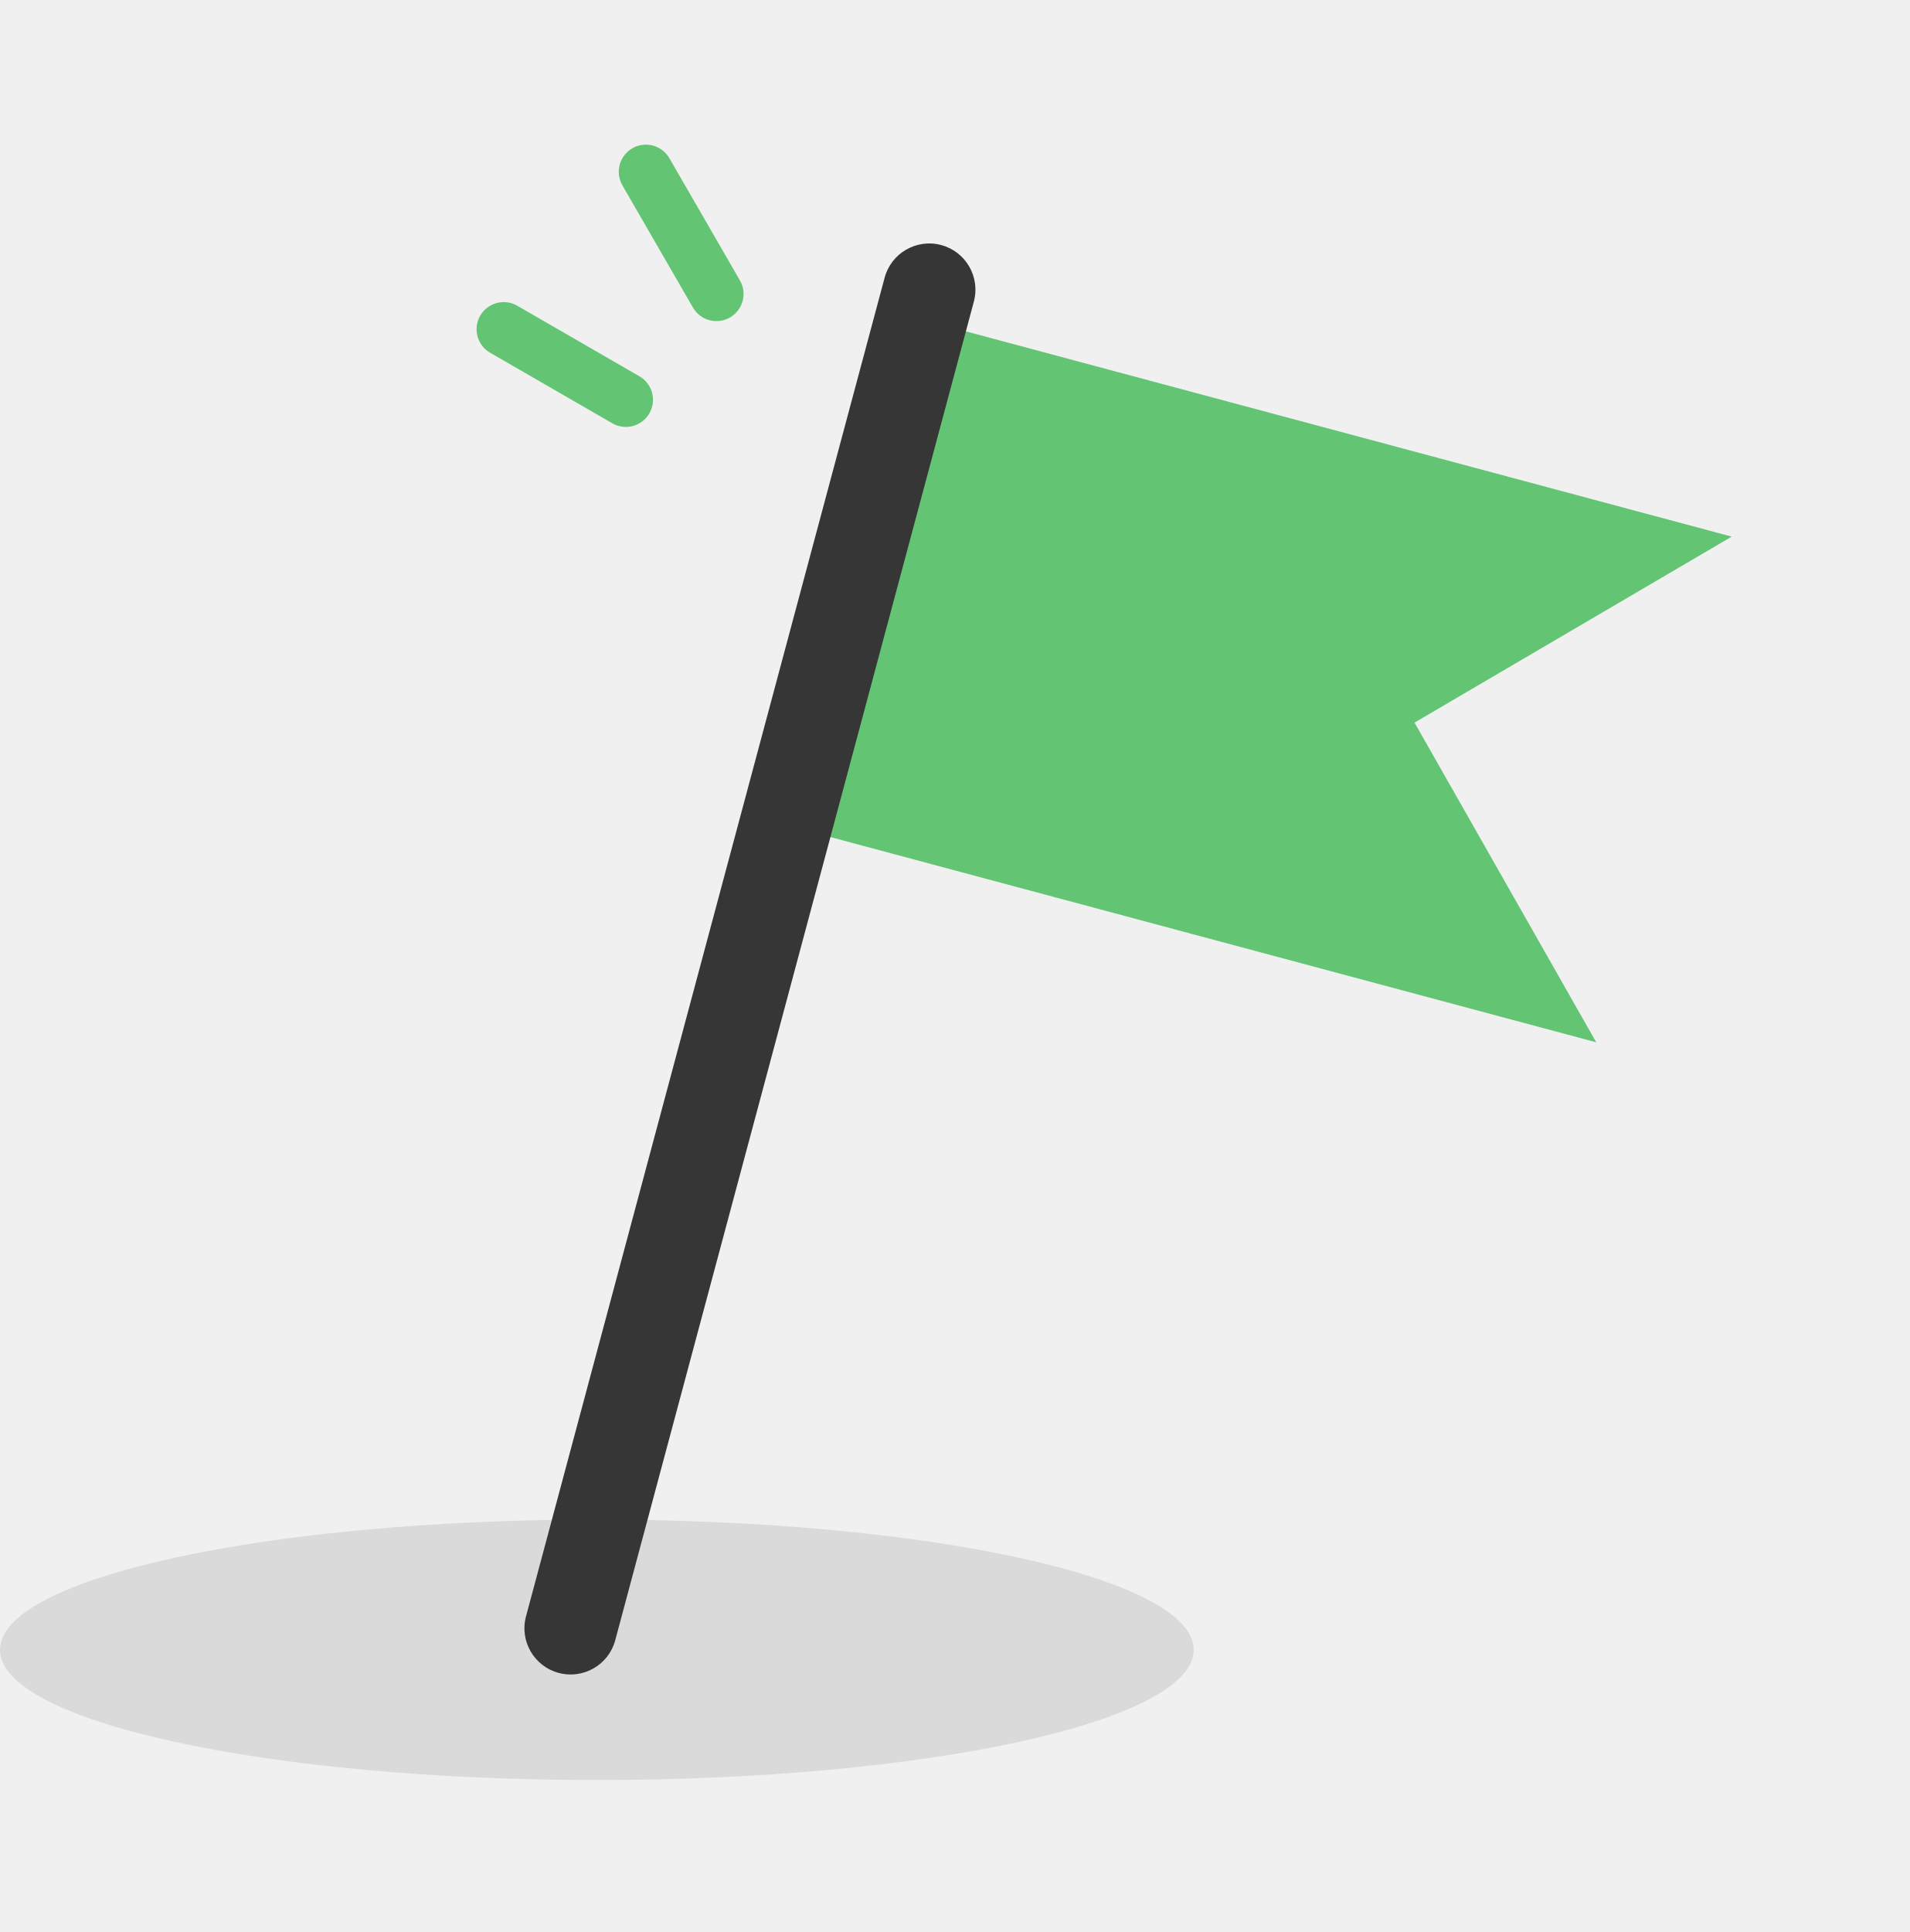
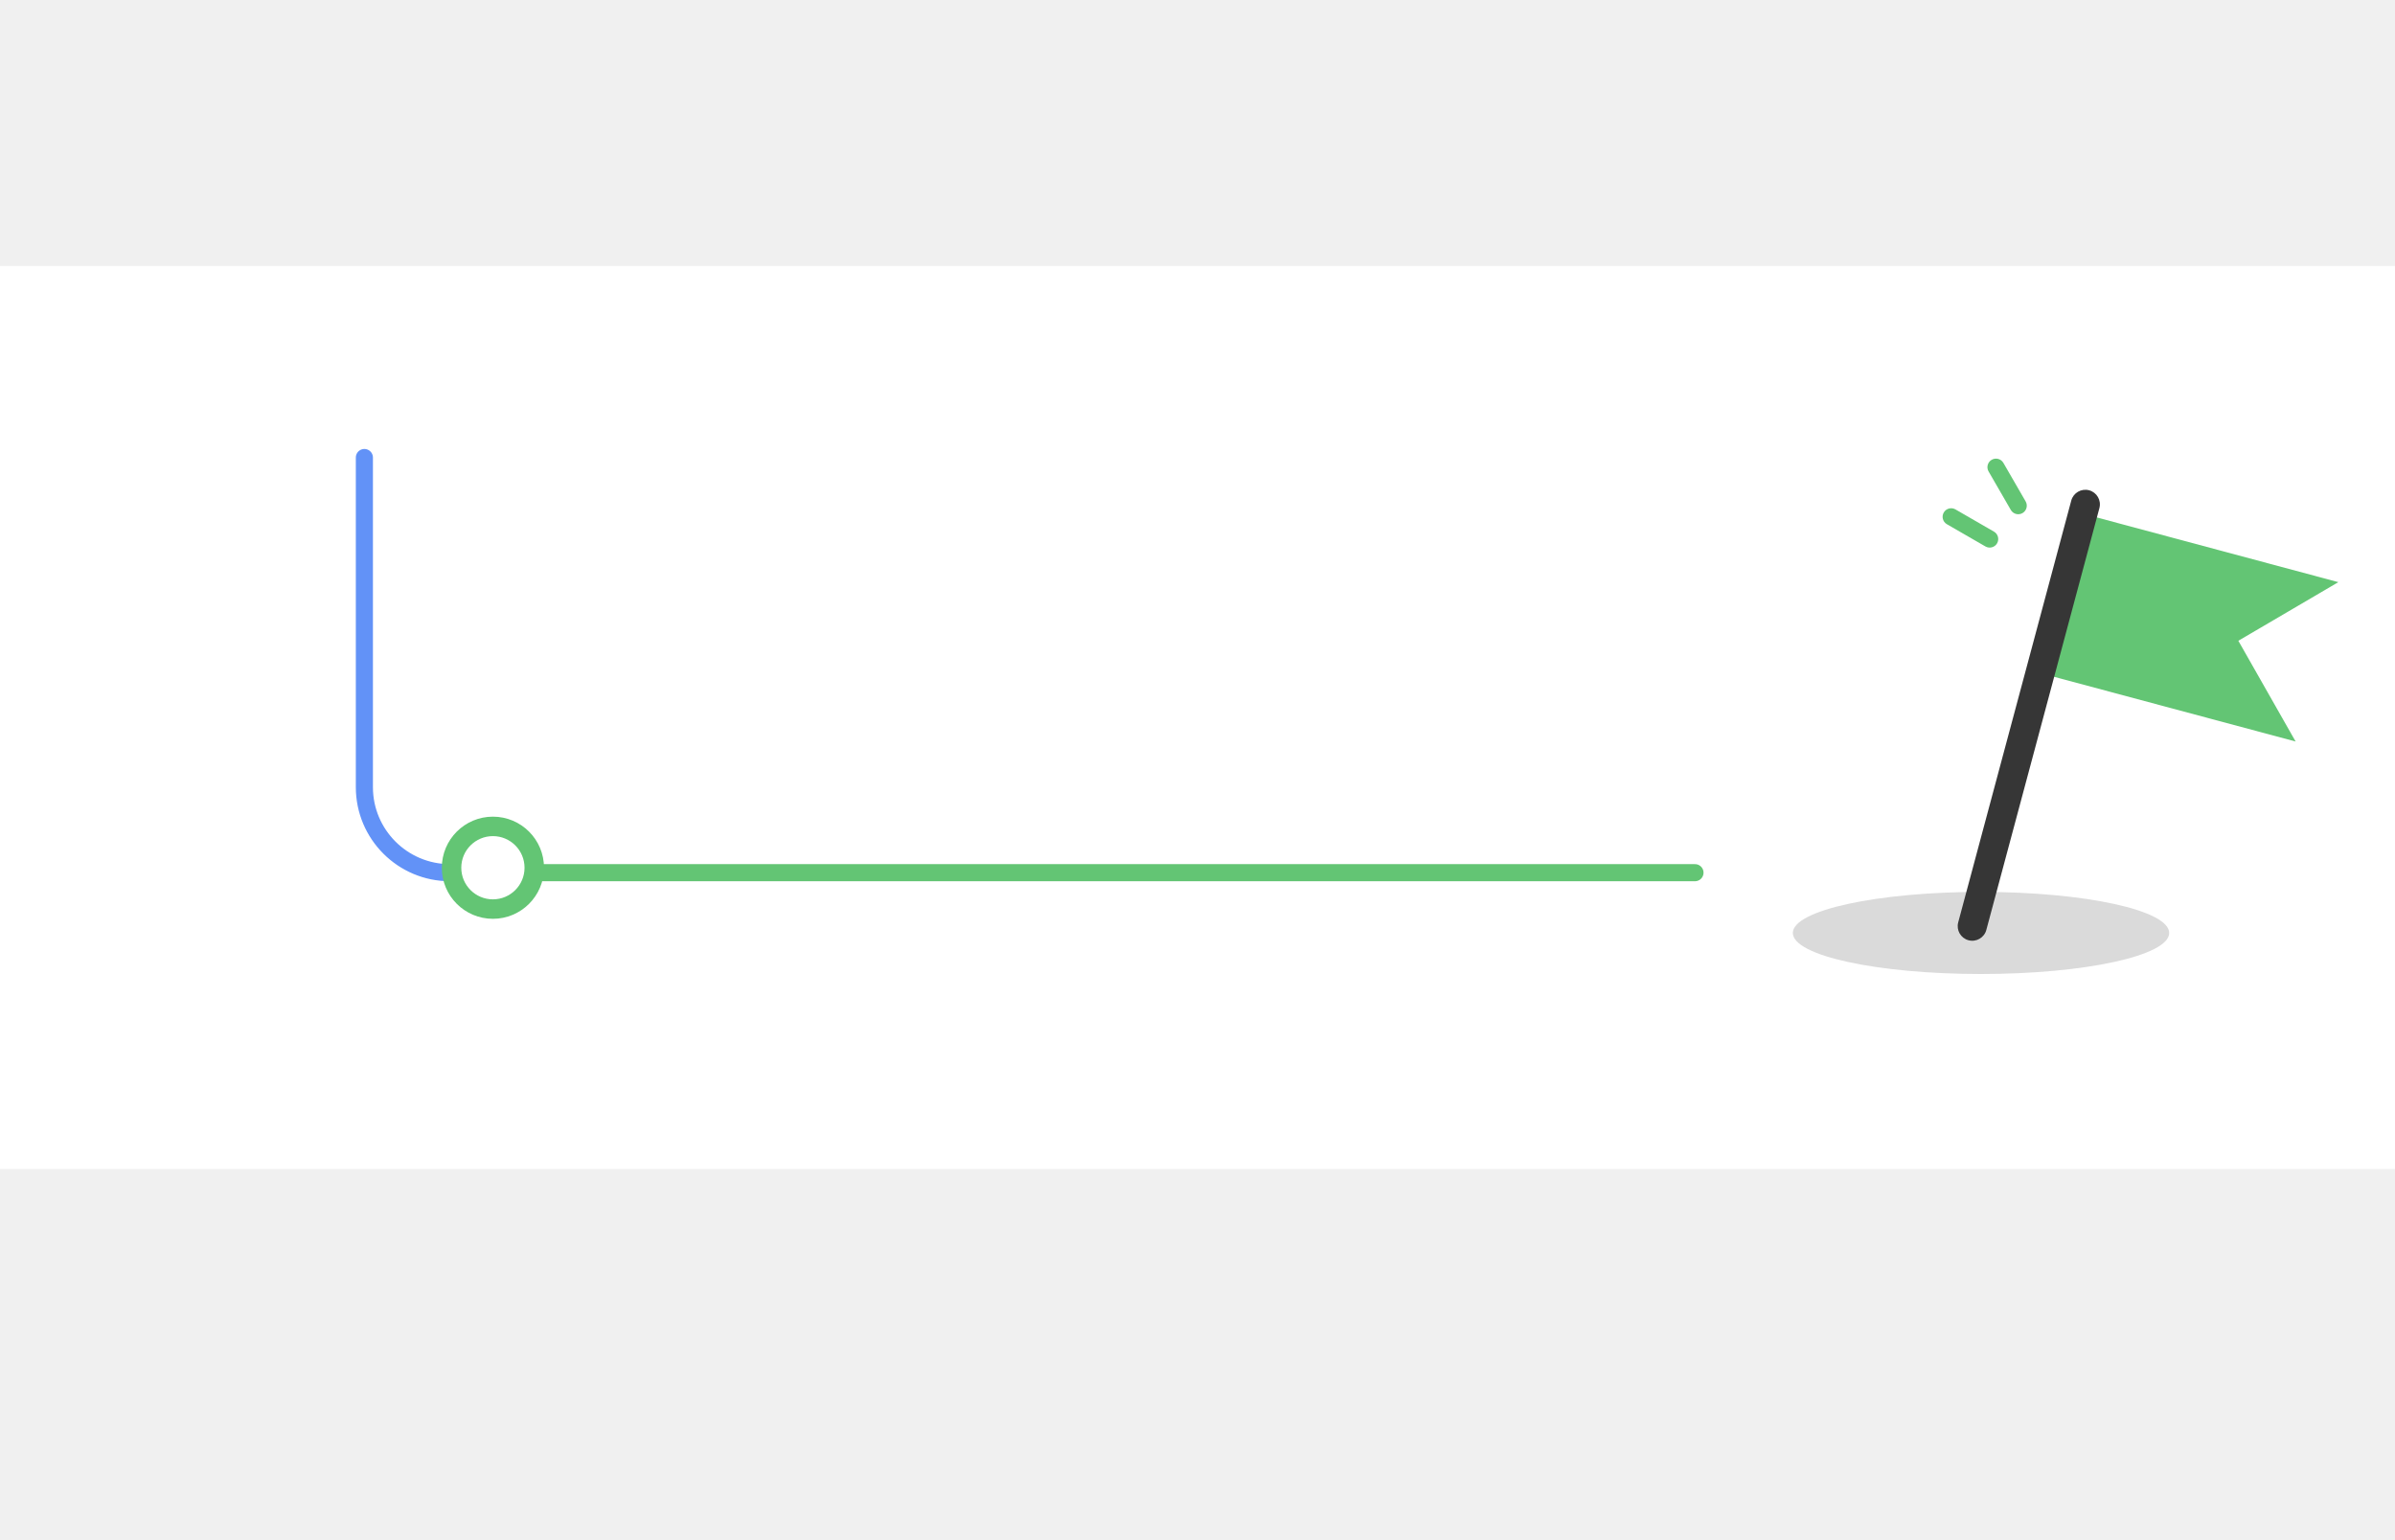
- <svg xmlns="http://www.w3.org/2000/svg" width="176" height="178" viewBox="0 0 176 178" fill="none">
-   <ellipse cx="55" cy="152" rx="55" ry="12" fill="#DADADA" />
-   <path d="M88.321 30.346L159.579 49.44L130.35 66.576L147.095 96.031L75.837 76.938L88.321 30.346Z" fill="#63C574" />
-   <rect x="82.62" y="21.475" width="8.512" height="136.194" rx="4.256" transform="rotate(15 82.6201 21.4749)" fill="#363636" />
-   <rect x="56.103" y="14.911" width="5" height="18" rx="2.5" transform="rotate(-30 56.1035 14.9106)" fill="#63C574" />
-   <rect x="43.001" y="31.249" width="5" height="18" rx="2.5" transform="rotate(-60 43.0005 31.249)" fill="#63C574" />
+ <svg xmlns="http://www.w3.org/2000/svg" width="700" height="450" viewBox="0 0 700 450" fill="none">
+   <rect width="700" height="264" transform="matrix(-1 0 0 1 700 77.761)" fill="white" />
+   <ellipse cx="579" cy="272.761" rx="55" ry="12" fill="#DADADA" />
+   <path d="M612.182 151.107L683.44 170.201L654.212 187.337L670.956 216.792L599.698 197.699L612.182 151.107Z" fill="#63C574" />
+   <rect x="606.481" y="142.236" width="8.512" height="136.194" rx="4.256" transform="rotate(15 606.481 142.236)" fill="#363636" />
+   <rect x="579.964" y="135.672" width="5" height="18" rx="2.5" transform="rotate(-30 579.964 135.672)" fill="#63C574" />
+   <rect x="566.862" y="152.01" width="5" height="18" rx="2.5" transform="rotate(-60 566.862 152.01)" fill="#63C574" />
+   <path d="M106.5 133.761L106.5 230.139C106.5 243.946 117.693 255.139 131.5 255.139L495.4 255.139" stroke="url(#paint0_linear_1720_17)" stroke-width="5" stroke-linecap="round" />
+   <circle cx="144.067" cy="253.694" r="14.933" fill="#63C574" />
+   <circle cx="144.066" cy="253.694" r="9.244" fill="white" />
+   <defs>
+     <linearGradient id="paint0_linear_1720_17" x1="141.5" y1="257.761" x2="146.5" y2="257.761" gradientUnits="userSpaceOnUse">
+       <stop stop-color="#6292F7" />
+       <stop offset="1" stop-color="#63C574" />
+     </linearGradient>
+   </defs>
</svg>
